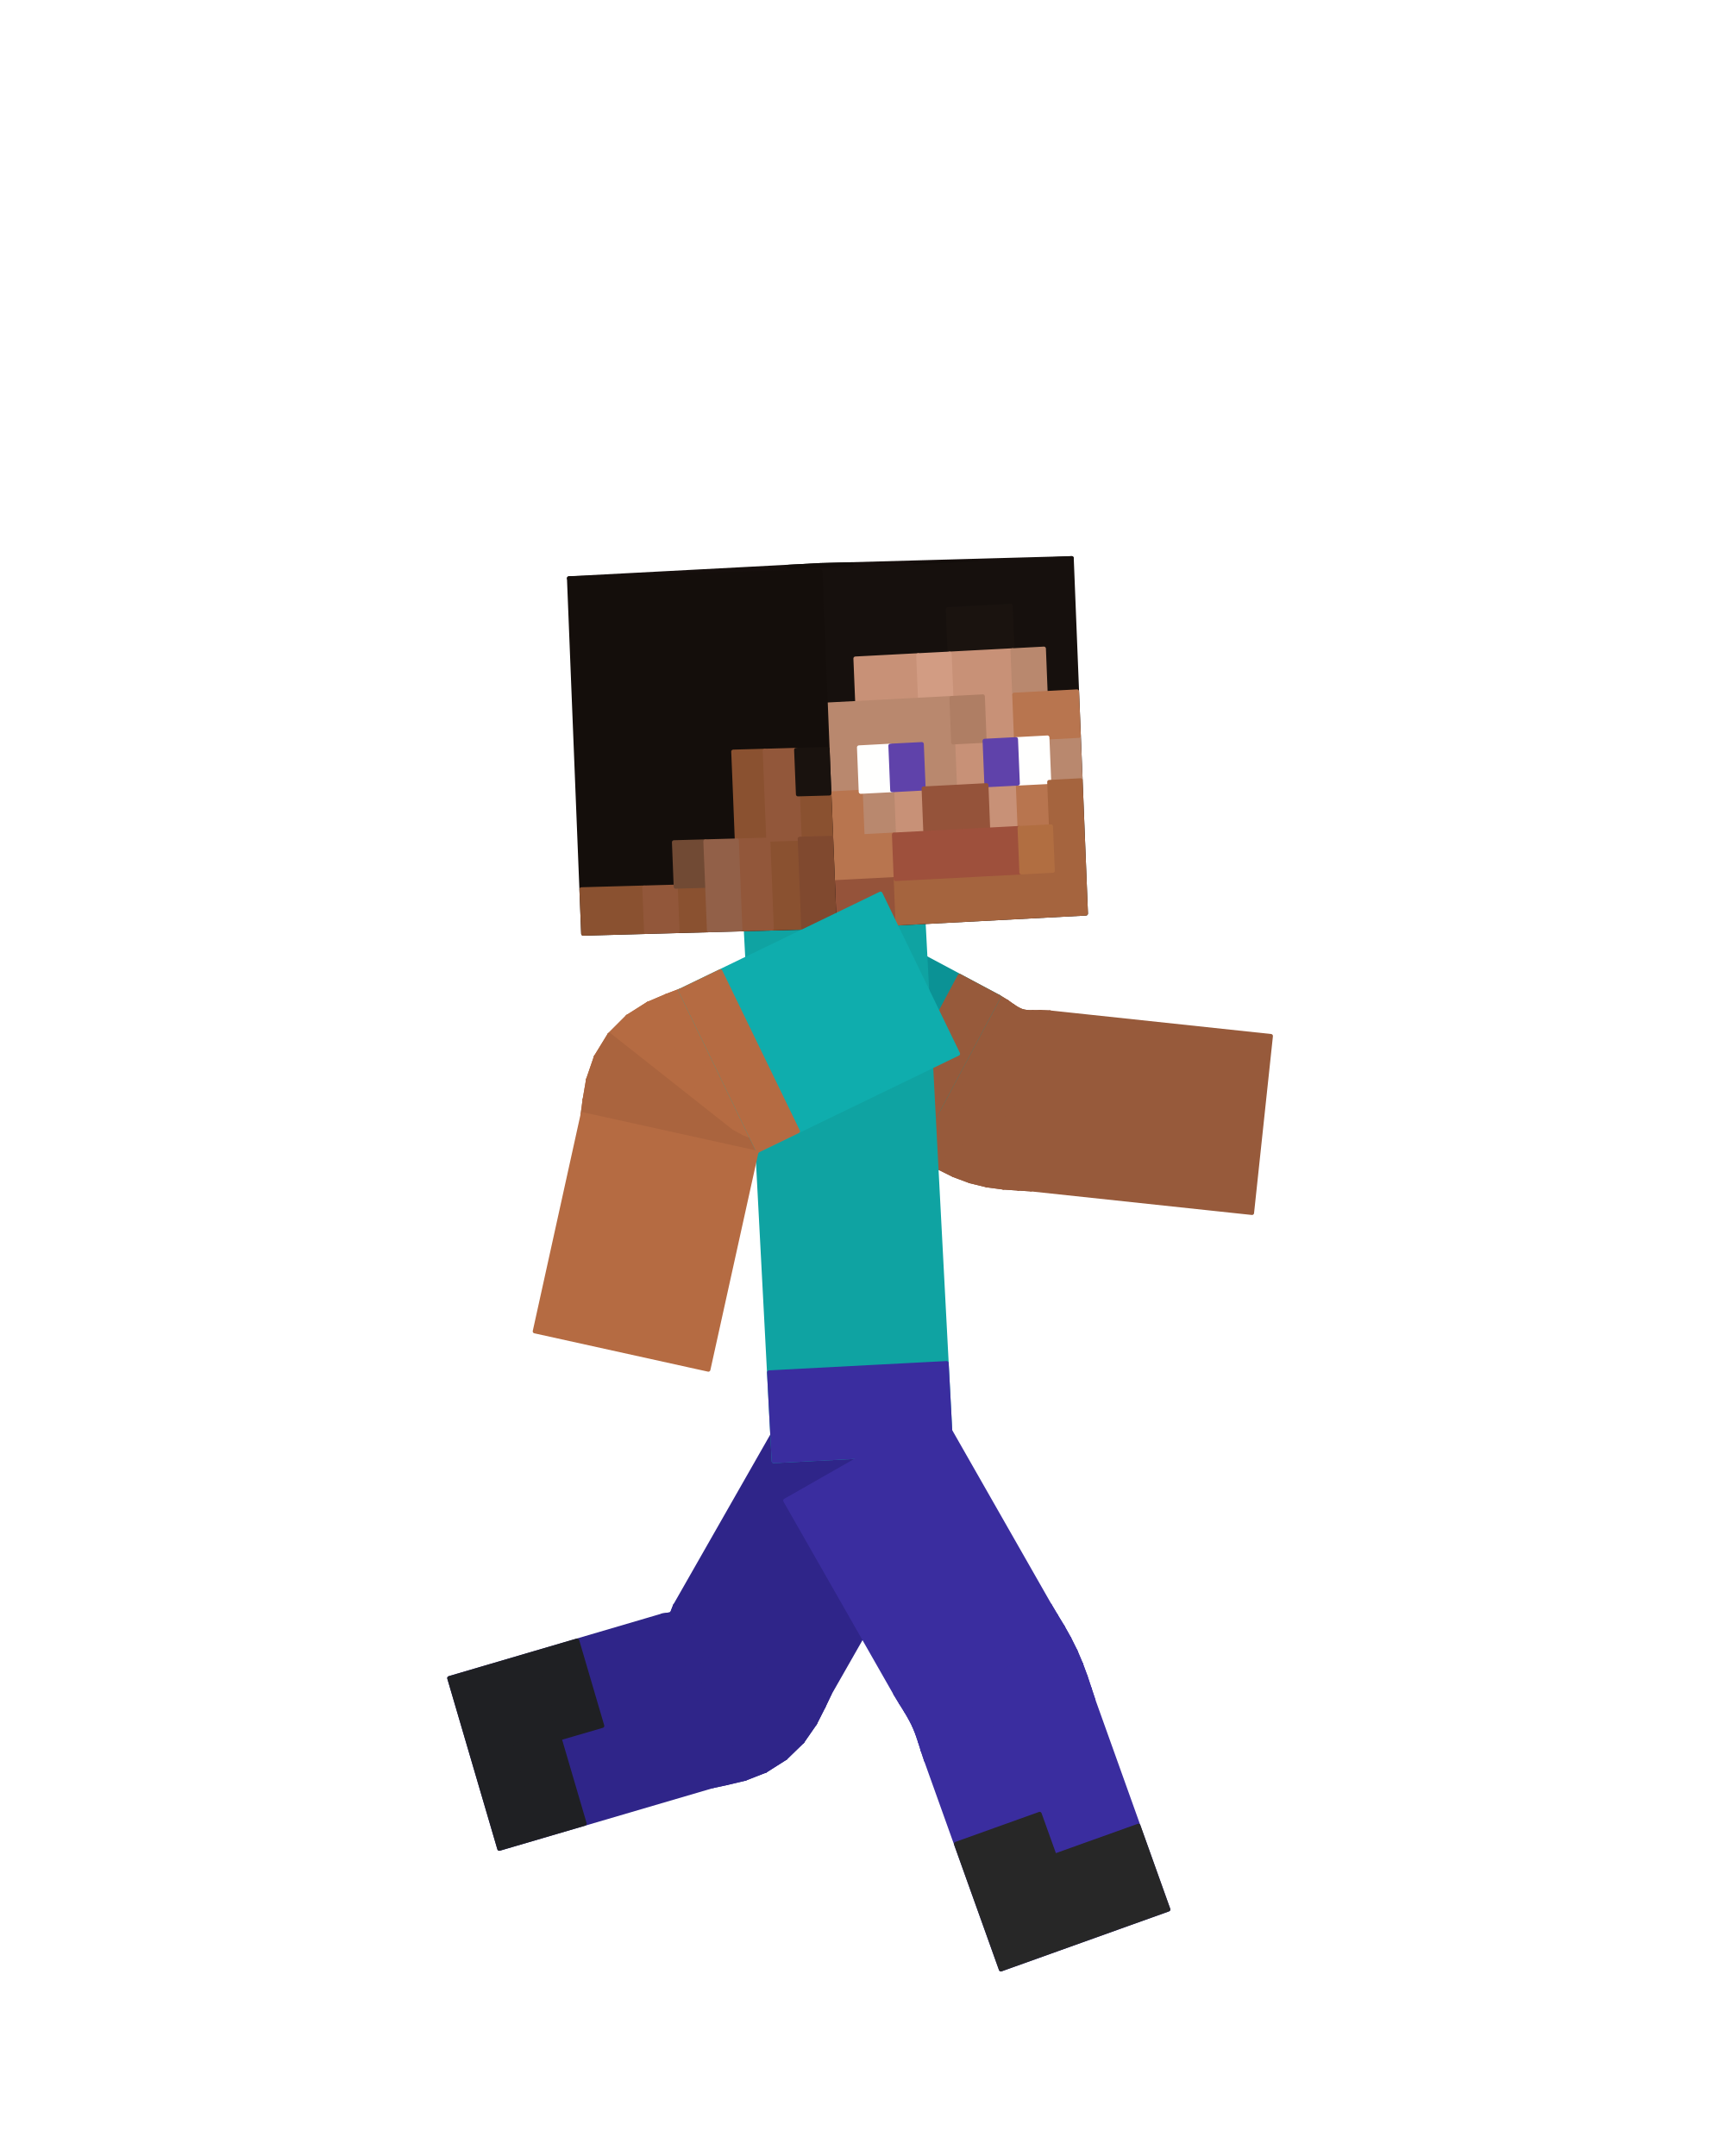
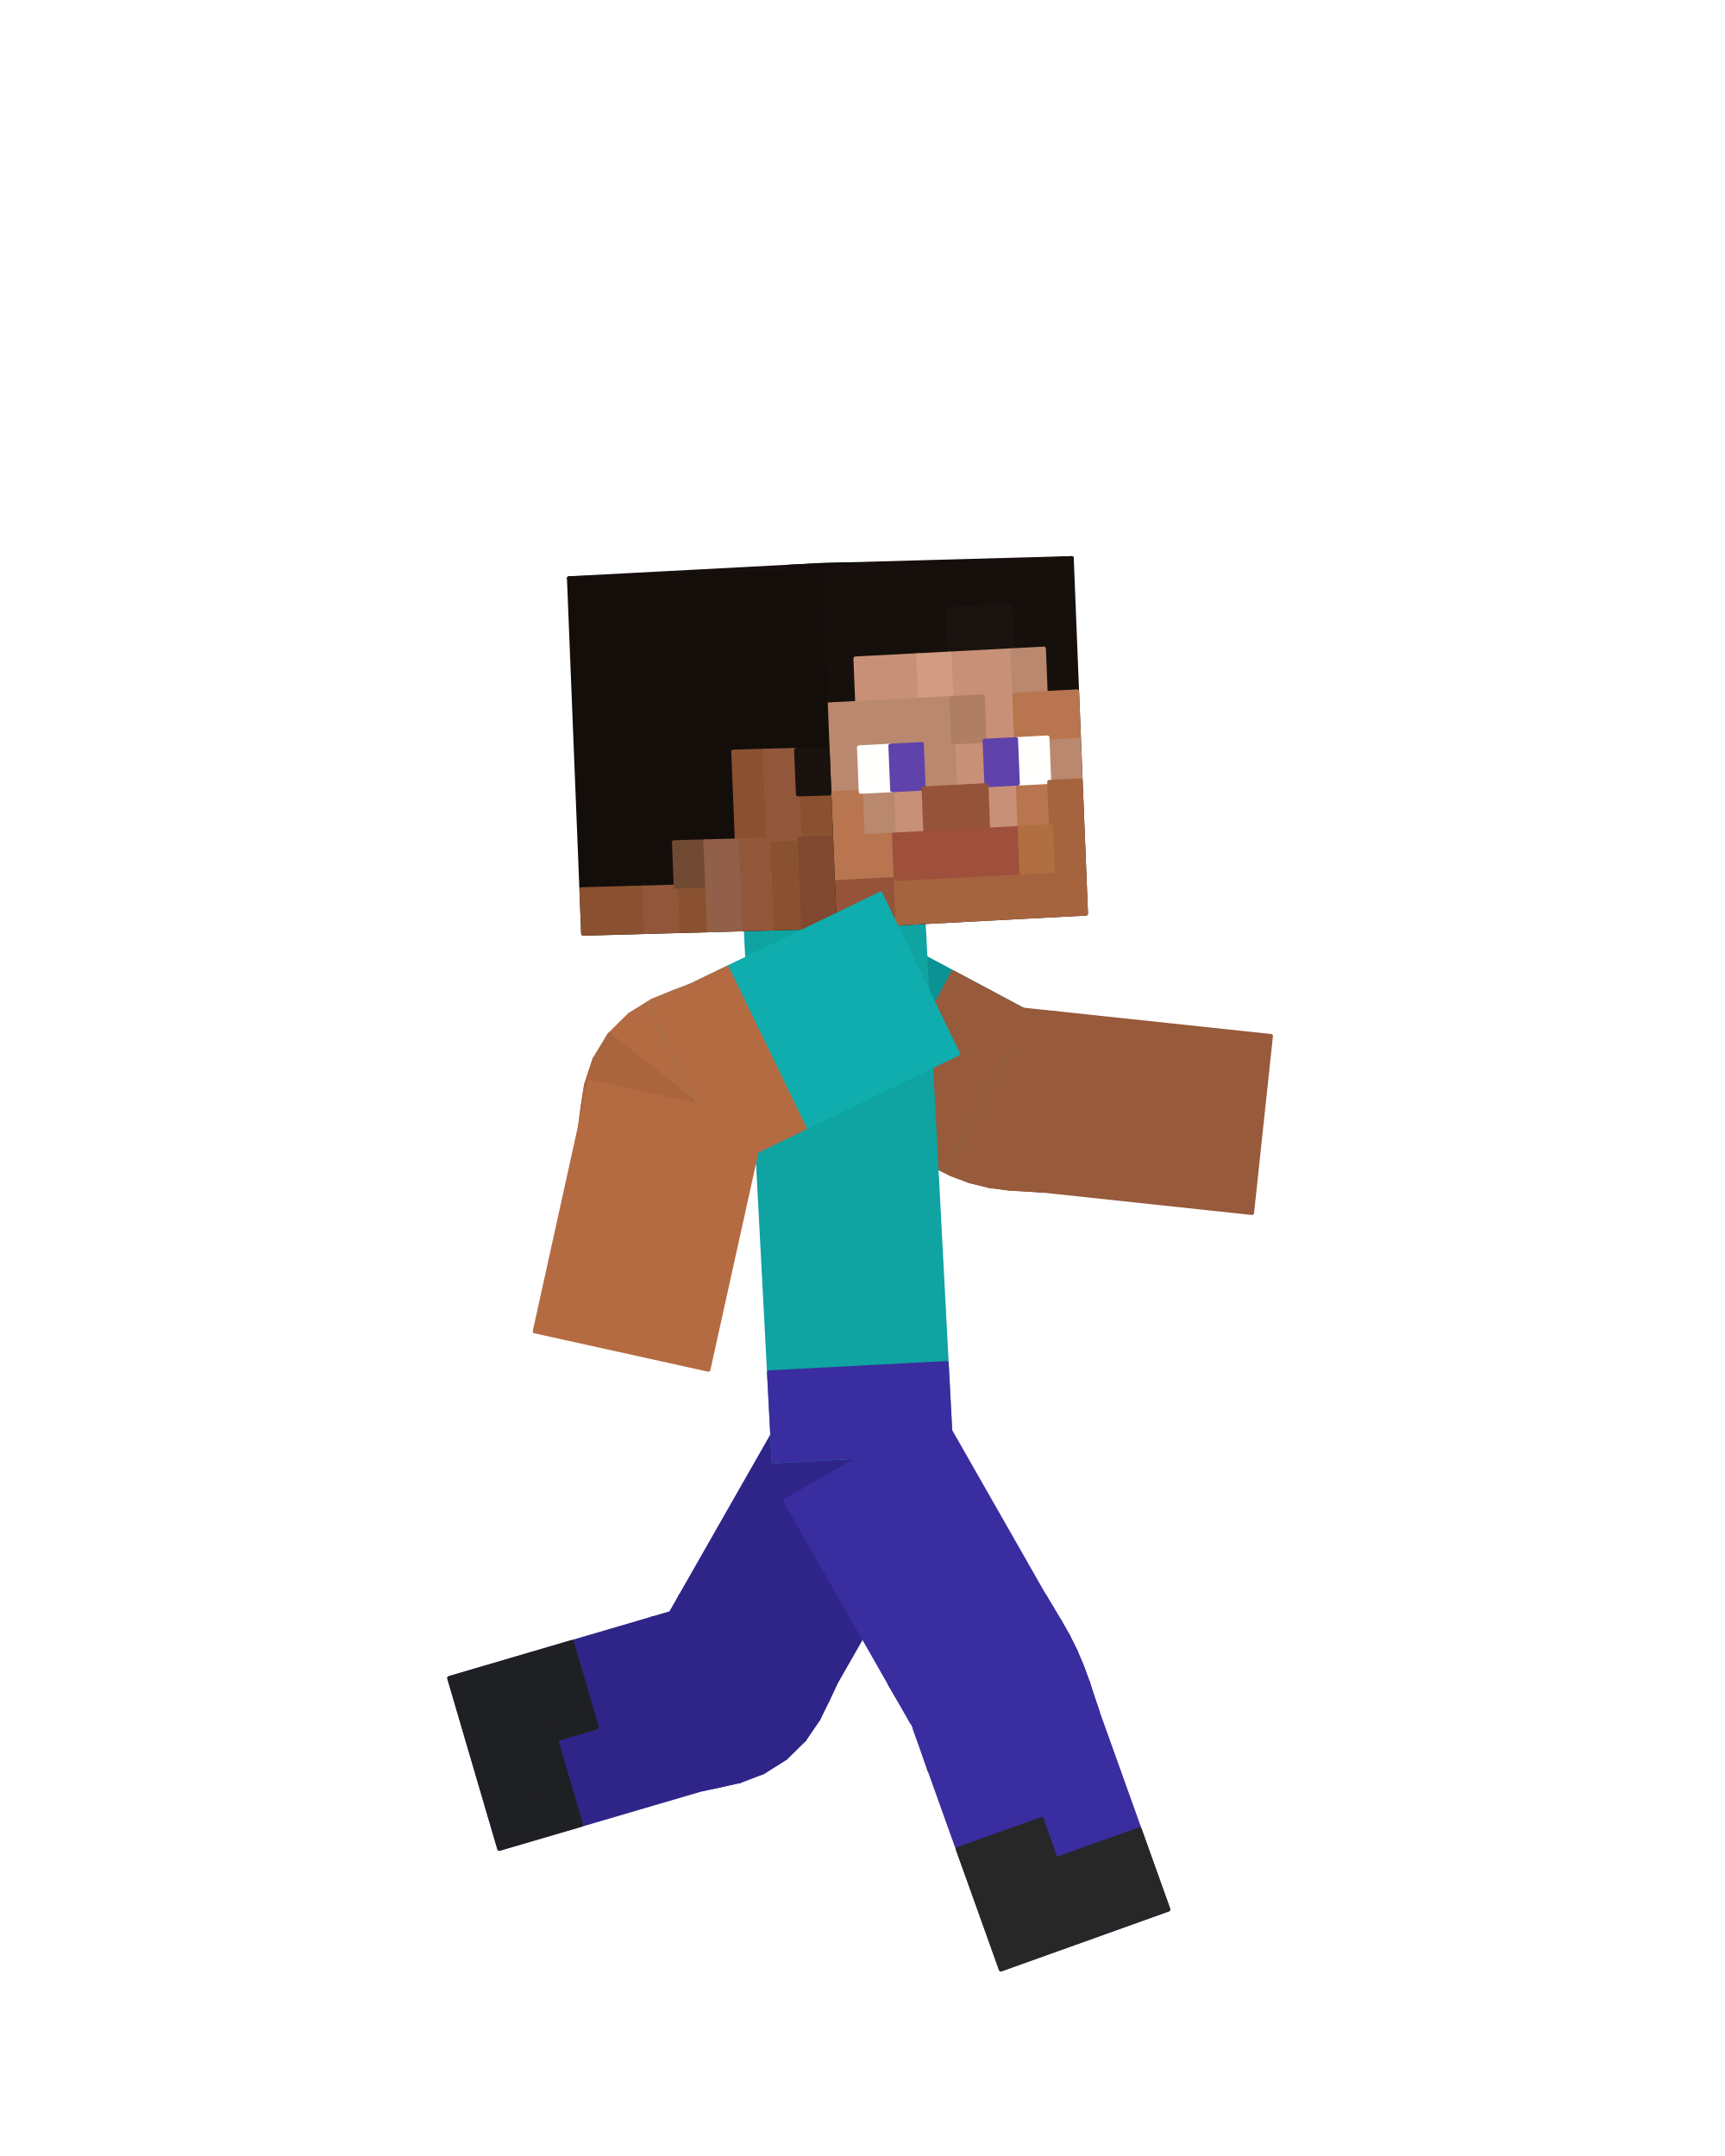
<svg xmlns="http://www.w3.org/2000/svg" viewBox="0 0 256 320" width="256" height="320" role="img" aria-labelledby="run-1-title">
  <g id="steve">
    <g id="elbow-left" aria-label="Left elbow">
      <g class="face" data-face="px">
-         <path fill="#975a3b" stroke="#975a3b" stroke-width=".6" stroke-linejoin="round" d="M148.23 147.95L135.8 171.24L137.41 172.19L149.45 148.7Z" />
-       </g>
-       <g class="face" data-face="px">
-         <path fill="#975a3b" stroke="#975a3b" stroke-width=".6" stroke-linejoin="round" d="M149.45 148.7L137.41 172.19L139.33 173.32L150.34 149.33Z" />
-       </g>
-       <g class="face" data-face="px">
-         <path fill="#975a3b" stroke="#975a3b" stroke-width=".6" stroke-linejoin="round" d="M150.34 149.33L139.33 173.32L141.54 174.42L151.06 149.79Z" />
-       </g>
-       <g class="face" data-face="px">
-         <path fill="#975a3b" stroke="#975a3b" stroke-width=".6" stroke-linejoin="round" d="M151.06 149.79L141.54 174.42L143.96 175.32L151.72 150.08Z" />
-       </g>
-       <g class="face" data-face="px">
-         <path fill="#8d5437" stroke="#8d5437" stroke-width=".6" stroke-linejoin="round" d="M151.72 150.08L143.96 175.32L146.46 175.93L152.42 150.21Z" />
-       </g>
-       <g class="face" data-face="px">
-         <path fill="#8d5437" stroke="#8d5437" stroke-width=".6" stroke-linejoin="round" d="M152.42 150.21L146.46 175.93L148.91 176.26L153.28 150.23Z" />
-       </g>
-       <g class="face" data-face="px">
-         <path fill="#8d5437" stroke="#8d5437" stroke-width=".6" stroke-linejoin="round" d="M153.28 150.23L148.91 176.26L151.13 176.41L154.37 150.21Z" />
-       </g>
-       <g class="face" data-face="px">
-         <path fill="#8d5437" stroke="#8d5437" stroke-width=".6" stroke-linejoin="round" d="M154.37 150.21L151.13 176.41L153 176.53L155.8 150.27Z" />
-       </g>
-       <g class="face" data-face="nx">
-         <path fill="#975a3b" stroke="#975a3b" stroke-width=".6" stroke-linejoin="round" d="M135.8 171.24L137.41 172.19L149.45 148.7L148.23 147.95Z" />
-       </g>
-       <g class="face" data-face="nx">
-         <path fill="#975a3b" stroke="#975a3b" stroke-width=".6" stroke-linejoin="round" d="M137.41 172.19L139.33 173.32L150.34 149.33L149.45 148.7Z" />
-       </g>
-       <g class="face" data-face="nx">
-         <path fill="#975a3b" stroke="#975a3b" stroke-width=".6" stroke-linejoin="round" d="M139.33 173.32L141.54 174.42L151.06 149.79L150.34 149.33Z" />
-       </g>
-       <g class="face" data-face="nx">
-         <path fill="#975a3b" stroke="#975a3b" stroke-width=".6" stroke-linejoin="round" d="M141.54 174.42L143.96 175.32L151.72 150.08L151.06 149.79Z" />
-       </g>
-       <g class="face" data-face="nx">
-         <path fill="#975a3b" stroke="#975a3b" stroke-width=".6" stroke-linejoin="round" d="M143.96 175.32L146.46 175.93L152.42 150.21L151.72 150.08Z" />
-       </g>
-       <g class="face" data-face="nx">
-         <path fill="#975a3b" stroke="#975a3b" stroke-width=".6" stroke-linejoin="round" d="M146.46 175.93L148.91 176.26L153.28 150.23L152.42 150.21Z" />
-       </g>
-       <g class="face" data-face="nx">
-         <path fill="#975a3b" stroke="#975a3b" stroke-width=".6" stroke-linejoin="round" d="M148.91 176.26L151.13 176.41L154.37 150.21L153.28 150.23Z" />
-       </g>
-       <g class="face" data-face="nx">
-         <path fill="#975a3b" stroke="#975a3b" stroke-width=".6" stroke-linejoin="round" d="M151.13 176.41L153 176.53L155.8 150.27L154.37 150.21Z" />
+         <path fill="#975a3b" stroke="#975a3b" stroke-width=".6" stroke-linejoin="round" d="M146.77 147.17L134.34 170.46L136.31 171.62L148.35 148.13Z" />
+       </g>
+       <g class="face" data-face="px">
+         <path fill="#975a3b" stroke="#975a3b" stroke-width=".6" stroke-linejoin="round" d="M148.35 148.13L136.31 171.62L138.58 172.98L149.59 148.98Z" />
+       </g>
+       <g class="face" data-face="px">
+         <path fill="#975a3b" stroke="#975a3b" stroke-width=".6" stroke-linejoin="round" d="M149.59 148.98L138.58 172.98L141.15 174.27L150.67 149.64Z" />
+       </g>
+       <g class="face" data-face="px">
+         <path fill="#975a3b" stroke="#975a3b" stroke-width=".6" stroke-linejoin="round" d="M150.67 149.64L141.15 174.27L143.96 175.32L151.72 150.08Z" />
+       </g>
+       <g class="face" data-face="px">
+         <path fill="#8d5437" stroke="#8d5437" stroke-width=".6" stroke-linejoin="round" d="M151.72 150.08L143.96 175.32L146.87 176.03L152.83 150.31Z" />
+       </g>
+       <g class="face" data-face="px">
+         <path fill="#8d5437" stroke="#8d5437" stroke-width=".6" stroke-linejoin="round" d="M152.83 150.31L146.87 176.03L149.72 176.4L154.09 150.37Z" />
+       </g>
+       <g class="face" data-face="px">
+         <path fill="#8d5437" stroke="#8d5437" stroke-width=".6" stroke-linejoin="round" d="M154.09 150.37L149.72 176.4L152.36 176.56L155.59 150.36Z" />
+       </g>
+       <g class="face" data-face="px">
+         <path fill="#8d5437" stroke="#8d5437" stroke-width=".6" stroke-linejoin="round" d="M155.59 150.36L152.36 176.56L154.64 176.7L157.44 150.45Z" />
+       </g>
+       <g class="face" data-face="nx">
+         <path fill="#975a3b" stroke="#975a3b" stroke-width=".6" stroke-linejoin="round" d="M134.34 170.46L136.31 171.62L148.35 148.13L146.77 147.17Z" />
+       </g>
+       <g class="face" data-face="nx">
+         <path fill="#975a3b" stroke="#975a3b" stroke-width=".6" stroke-linejoin="round" d="M136.31 171.62L138.58 172.98L149.59 148.98L148.35 148.13Z" />
+       </g>
+       <g class="face" data-face="nx">
+         <path fill="#975a3b" stroke="#975a3b" stroke-width=".6" stroke-linejoin="round" d="M138.58 172.98L141.15 174.27L150.67 149.64L149.59 148.98Z" />
+       </g>
+       <g class="face" data-face="nx">
+         <path fill="#975a3b" stroke="#975a3b" stroke-width=".6" stroke-linejoin="round" d="M141.15 174.27L143.96 175.32L151.72 150.08L150.67 149.64Z" />
+       </g>
+       <g class="face" data-face="nx">
+         <path fill="#975a3b" stroke="#975a3b" stroke-width=".6" stroke-linejoin="round" d="M143.96 175.32L146.87 176.03L152.83 150.31L151.72 150.08Z" />
+       </g>
+       <g class="face" data-face="nx">
+         <path fill="#975a3b" stroke="#975a3b" stroke-width=".6" stroke-linejoin="round" d="M146.87 176.03L149.72 176.4L154.09 150.37L152.83 150.31Z" />
+       </g>
+       <g class="face" data-face="nx">
+         <path fill="#975a3b" stroke="#975a3b" stroke-width=".6" stroke-linejoin="round" d="M149.72 176.4L152.36 176.56L155.59 150.36L154.09 150.37Z" />
+       </g>
+       <g class="face" data-face="nx">
+         <path fill="#975a3b" stroke="#975a3b" stroke-width=".6" stroke-linejoin="round" d="M152.36 176.56L154.64 176.7L157.44 150.45L155.59 150.36Z" />
+       </g>
+     </g>
+     <g id="knee-left" aria-label="Left knee">
+       <g class="face" data-face="px">
+         <path fill="#2f2589" stroke="#2f2589" stroke-width=".6" stroke-linejoin="round" d="M123.93 249.95L101 236.87L100.38 238.39L122.87 252.22Z" />
+       </g>
+       <g class="face" data-face="px">
+         <path fill="#2f2589" stroke="#2f2589" stroke-width=".6" stroke-linejoin="round" d="M122.87 252.22L100.38 238.39L100.24 239.4L121.44 255.13Z" />
+       </g>
+       <g class="face" data-face="px">
+         <path fill="#2f2589" stroke="#2f2589" stroke-width=".6" stroke-linejoin="round" d="M121.44 255.13L100.24 239.4L100.24 239.98L119.36 258.19Z" />
+       </g>
+       <g class="face" data-face="px">
+         <path fill="#2f2589" stroke="#2f2589" stroke-width=".6" stroke-linejoin="round" d="M119.36 258.19L100.24 239.98L100.19 240.22L116.57 260.93Z" />
+       </g>
+       <g class="face" data-face="px">
+         <path fill="#2f2589" stroke="#2f2589" stroke-width=".6" stroke-linejoin="round" d="M116.57 260.93L100.19 240.22L99.95 240.22L113.25 263.02Z" />
+       </g>
+       <g class="face" data-face="px">
+         <path fill="#2f2589" stroke="#2f2589" stroke-width=".6" stroke-linejoin="round" d="M113.25 263.02L99.95 240.22L99.38 240.07L109.8 264.34Z" />
+       </g>
+       <g class="face" data-face="px">
+         <path fill="#2f2589" stroke="#2f2589" stroke-width=".6" stroke-linejoin="round" d="M109.8 264.34L99.38 240.07L98.37 239.98L106.64 265.05Z" />
+       </g>
+       <g class="face" data-face="px">
+         <path fill="#2f2589" stroke="#2f2589" stroke-width=".6" stroke-linejoin="round" d="M106.64 265.05L98.37 239.98L96.75 240.24L104.18 265.57Z" />
+       </g>
+       <g class="face" data-face="nx">
+         <path fill="#2f2589" stroke="#2f2589" stroke-width=".6" stroke-linejoin="round" d="M98.37 239.98L96.75 240.24L104.18 265.57L106.64 265.05Z" />
+       </g>
+       <g class="face" data-face="nx">
+         <path fill="#2f2589" stroke="#2f2589" stroke-width=".6" stroke-linejoin="round" d="M99.38 240.07L98.37 239.98L106.64 265.05L109.8 264.34Z" />
+       </g>
+       <g class="face" data-face="nx">
+         <path fill="#2f2589" stroke="#2f2589" stroke-width=".6" stroke-linejoin="round" d="M99.95 240.22L99.38 240.07L109.8 264.34L113.25 263.02Z" />
+       </g>
+       <g class="face" data-face="nx">
+         <path fill="#2f2589" stroke="#2f2589" stroke-width=".6" stroke-linejoin="round" d="M100.19 240.22L99.95 240.22L113.25 263.02L116.57 260.93Z" />
+       </g>
+       <g class="face" data-face="nx">
+         <path fill="#2f2589" stroke="#2f2589" stroke-width=".6" stroke-linejoin="round" d="M100.24 239.98L100.19 240.22L116.57 260.93L119.36 258.19Z" />
+       </g>
+       <g class="face" data-face="nx">
+         <path fill="#2f2589" stroke="#2f2589" stroke-width=".6" stroke-linejoin="round" d="M100.24 239.4L100.24 239.98L119.36 258.19L121.44 255.13Z" />
+       </g>
+       <g class="face" data-face="nx">
+         <path fill="#2f2589" stroke="#2f2589" stroke-width=".6" stroke-linejoin="round" d="M101 236.87L100.38 238.39L122.87 252.22L123.93 249.95Z" />
+       </g>
+       <g class="face" data-face="nx">
+         <path fill="#2f2589" stroke="#2f2589" stroke-width=".6" stroke-linejoin="round" d="M100.38 238.39L100.24 239.4L121.44 255.13L122.87 252.22Z" />
+       </g>
+     </g>
+     <g id="knee-right" aria-label="Right knee">
+       <g class="face" data-face="px">
+         <path fill="#3a2d9f" stroke="#3a2d9f" stroke-width=".6" stroke-linejoin="round" d="M155 236.87L132.07 249.95L133.08 251.63L156.11 238.73Z" />
+       </g>
+       <g class="face" data-face="px">
+         <path fill="#3a2d9f" stroke="#3a2d9f" stroke-width=".6" stroke-linejoin="round" d="M156.11 238.73L133.08 251.63L134.03 253.17L157.31 240.72Z" />
+       </g>
+       <g class="face" data-face="px">
+         <path fill="#3a2d9f" stroke="#3a2d9f" stroke-width=".6" stroke-linejoin="round" d="M157.31 240.72L134.03 253.17L134.89 254.63L158.51 242.84Z" />
+       </g>
+       <g class="face" data-face="px">
+         <path fill="#3a2d9f" stroke="#3a2d9f" stroke-width=".6" stroke-linejoin="round" d="M158.51 242.84L134.89 254.63L135.63 256.09L159.61 245.06Z" />
+       </g>
+       <g class="face" data-face="px">
+         <path fill="#3a2d9f" stroke="#3a2d9f" stroke-width=".6" stroke-linejoin="round" d="M159.61 245.06L135.63 256.09L136.26 257.61L160.58 247.35Z" />
+       </g>
+       <g class="face" data-face="px">
+         <path fill="#3a2d9f" stroke="#3a2d9f" stroke-width=".6" stroke-linejoin="round" d="M160.58 247.35L136.26 257.61L136.81 259.21L161.42 249.64Z" />
+       </g>
+       <g class="face" data-face="px">
+         <path fill="#3a2d9f" stroke="#3a2d9f" stroke-width=".6" stroke-linejoin="round" d="M161.42 249.64L136.81 259.21L137.35 260.93L162.14 251.85Z" />
+       </g>
+       <g class="face" data-face="px">
+         <path fill="#3a2d9f" stroke="#3a2d9f" stroke-width=".6" stroke-linejoin="round" d="M162.14 251.85L137.35 260.93L137.97 262.79L162.83 253.9Z" />
+       </g>
+       <g class="face" data-face="nx">
+         <path fill="#3a2d9f" stroke="#3a2d9f" stroke-width=".6" stroke-linejoin="round" d="M132.07 249.95L133.08 251.63L156.11 238.73L155 236.87Z" />
+       </g>
+       <g class="face" data-face="nx">
+         <path fill="#3a2d9f" stroke="#3a2d9f" stroke-width=".6" stroke-linejoin="round" d="M133.08 251.63L134.03 253.17L157.31 240.72L156.11 238.73Z" />
+       </g>
+       <g class="face" data-face="nx">
+         <path fill="#3a2d9f" stroke="#3a2d9f" stroke-width=".6" stroke-linejoin="round" d="M134.03 253.17L134.89 254.63L158.51 242.84L157.31 240.72Z" />
+       </g>
+       <g class="face" data-face="nx">
+         <path fill="#3a2d9f" stroke="#3a2d9f" stroke-width=".6" stroke-linejoin="round" d="M134.89 254.63L135.63 256.09L159.61 245.06L158.51 242.84Z" />
+       </g>
+       <g class="face" data-face="nx">
+         <path fill="#3a2d9f" stroke="#3a2d9f" stroke-width=".6" stroke-linejoin="round" d="M135.63 256.09L136.26 257.61L160.58 247.35L159.61 245.06Z" />
+       </g>
+       <g class="face" data-face="nx">
+         <path fill="#3a2d9f" stroke="#3a2d9f" stroke-width=".6" stroke-linejoin="round" d="M136.26 257.61L136.81 259.21L161.42 249.64L160.58 247.35Z" />
+       </g>
+       <g class="face" data-face="nx">
+         <path fill="#3a2d9f" stroke="#3a2d9f" stroke-width=".6" stroke-linejoin="round" d="M136.81 259.21L137.35 260.93L162.14 251.85L161.42 249.64Z" />
+       </g>
+       <g class="face" data-face="nx">
+         <path fill="#3a2d9f" stroke="#3a2d9f" stroke-width=".6" stroke-linejoin="round" d="M137.35 260.93L137.97 262.79L162.83 253.9L162.14 251.85Z" />
+       </g>
+     </g>
+     <g id="elbow-right" aria-label="Right elbow">
+       <g class="face" data-face="px">
+         <path fill="#b56b42" stroke="#b56b42" stroke-width=".6" stroke-linejoin="round" d="M113.97 170.06L102.46 146.3L100.04 147.22L112.46 170.52Z" />
+       </g>
+       <g class="face" data-face="px">
+         <path fill="#b56b42" stroke="#b56b42" stroke-width=".6" stroke-linejoin="round" d="M112.46 170.52L100.04 147.22L96.84 148.52L111.58 170.43Z" />
+       </g>
+       <g class="face" data-face="px">
+         <path fill="#b56b42" stroke="#b56b42" stroke-width=".6" stroke-linejoin="round" d="M111.58 170.43L96.84 148.52L93.45 150.62L111.18 170.17Z" />
+       </g>
+       <g class="face" data-face="px">
+         <path fill="#b56b42" stroke="#b56b42" stroke-width=".6" stroke-linejoin="round" d="M111.18 170.17L111.14 169.96L90.43 153.6L93.45 150.62Z" />
+       </g>
+       <g class="face" data-face="px">
+         <path fill="#b56b42" stroke="#b56b42" stroke-width=".6" stroke-linejoin="round" d="M111.14 169.96L111.36 169.95L88.23 157.22L90.43 153.6Z" />
+       </g>
+       <g class="face" data-face="px">
+         <path fill="#b56b42" stroke="#b56b42" stroke-width=".6" stroke-linejoin="round" d="M111.36 169.95L88.23 157.22L86.98 161.01L111.7 170.27Z" />
+       </g>
+       <g class="face" data-face="px">
+         <path fill="#b56b42" stroke="#b56b42" stroke-width=".6" stroke-linejoin="round" d="M111.7 170.27L86.98 161.01L86.45 164.42L111.99 171.11Z" />
+       </g>
+       <g class="face" data-face="px">
+         <path fill="#b56b42" stroke="#b56b42" stroke-width=".6" stroke-linejoin="round" d="M111.99 171.11L86.45 164.42L86.12 166.99L111.9 172.68Z" />
+       </g>
+       <g class="face" data-face="nx">
+         <path fill="#b56b42" stroke="#b56b42" stroke-width=".6" stroke-linejoin="round" d="M102.46 146.3L100.04 147.22L112.46 170.52L113.97 170.06Z" />
+       </g>
+       <g class="face" data-face="nx">
+         <path fill="#b56b42" stroke="#b56b42" stroke-width=".6" stroke-linejoin="round" d="M100.04 147.22L96.84 148.52L111.58 170.43L112.46 170.52Z" />
+       </g>
+       <g class="face" data-face="nx">
+         <path fill="#b56b42" stroke="#b56b42" stroke-width=".6" stroke-linejoin="round" d="M96.84 148.52L93.45 150.62L111.18 170.17L111.58 170.43Z" />
+       </g>
+       <g class="face" data-face="nx">
+         <path fill="#b56b42" stroke="#b56b42" stroke-width=".6" stroke-linejoin="round" d="M93.45 150.62L90.43 153.6L111.14 169.96L111.18 170.17Z" />
+       </g>
+       <g class="face" data-face="nx">
+         <path fill="#aa643e" stroke="#aa643e" stroke-width=".6" stroke-linejoin="round" d="M90.43 153.6L88.23 157.22L111.36 169.95L111.14 169.96Z" />
+       </g>
+       <g class="face" data-face="nx">
+         <path fill="#aa643e" stroke="#aa643e" stroke-width=".6" stroke-linejoin="round" d="M88.23 157.22L86.98 161.01L111.7 170.27L111.36 169.95Z" />
+       </g>
+       <g class="face" data-face="nx">
+         <path fill="#aa643e" stroke="#aa643e" stroke-width=".6" stroke-linejoin="round" d="M86.98 161.01L86.45 164.42L111.99 171.11L111.7 170.27Z" />
+       </g>
+       <g class="face" data-face="nx">
+         <path fill="#aa643e" stroke="#aa643e" stroke-width=".6" stroke-linejoin="round" d="M86.45 164.42L86.12 166.99L111.9 172.68L111.99 171.11Z" />
      </g>
    </g>
    <g id="arm-left" aria-label="Left upper arm">
      <g class="face" data-face="nx">
-         <path fill="#0b9295" stroke="#0b9295" stroke-width=".6" stroke-linejoin="round" d="M106.69 155.7L119.12 132.41L148.23 147.95L135.8 171.24Z" />
-         <path fill="#975a3b" stroke="#975a3b" stroke-width=".6" stroke-linejoin="round" d="M129.98 168.13L142.41 144.84L148.23 147.95L135.8 171.24Z" />
+         <path fill="#0b9295" stroke="#0b9295" stroke-width=".6" stroke-linejoin="round" d="M106.69 155.7L119.12 132.41L152.6 150.28L140.17 173.57Z" />
+         <path fill="#975a3b" stroke="#975a3b" stroke-width=".6" stroke-linejoin="round" d="M129.01 167.61L141.44 144.32L147.02 147.3L134.59 170.59ZM134.59 170.59L147.02 147.3L152.6 150.28L140.17 173.57Z" />
      </g>
    </g>
    <g id="forearm-left" aria-label="Left forearm">
      <g class="face" data-face="nx">
-         <path fill="#975a3b" stroke="#975a3b" stroke-width=".6" stroke-linejoin="round" d="M153 176.53L155.8 150.27L188.61 153.77L185.81 180.03Z" />
+         <path fill="#975a3b" stroke="#975a3b" stroke-width=".6" stroke-linejoin="round" d="M148.08 176L150.88 149.75L188.61 153.77L185.81 180.03Z" />
      </g>
    </g>
    <g id="shin-left" aria-label="Left shin">
      <g class="face" data-face="nx">
-         <path fill="#2f2589" stroke="#2f2589" stroke-width=".6" stroke-linejoin="round" d="M98.33 239.77L105.77 265.1L74.1 274.4L66.67 249.07Z" />
-         <path fill="#1f2023" stroke="#1f2023" stroke-width=".6" stroke-linejoin="round" d="M85.66 243.49L89.38 256.16L83.05 258.01L79.33 245.35ZM79.33 245.35L86.77 270.68L80.44 272.54L73 247.21ZM73 247.21L80.44 272.54L74.1 274.4L66.67 249.07Z" />
+         <path fill="#2f2589" stroke="#2f2589" stroke-width=".6" stroke-linejoin="round" d="M103.08 238.38L110.52 263.71L74.1 274.4L66.67 249.07Z" />
+         <path fill="#1f2023" stroke="#1f2023" stroke-width=".6" stroke-linejoin="round" d="M84.87 243.72L88.59 256.39L82.52 258.17L78.8 245.5ZM78.8 245.5L86.24 270.84L80.17 272.62L72.73 247.29ZM72.73 247.29L80.17 272.62L74.1 274.4L66.67 249.07Z" />
      </g>
    </g>
    <g id="leg-left" aria-label="Left thigh">
      <g class="face" data-face="nx">
-         <path fill="#2f2589" stroke="#2f2589" stroke-width=".6" stroke-linejoin="round" d="M116.53 209.64L139.47 222.72L123.12 251.39L100.18 238.31Z" />
-       </g>
-     </g>
-     <g id="knee-left" aria-label="Left knee">
-       <g class="face" data-face="px">
-         <path fill="#2f2589" stroke="#2f2589" stroke-width=".6" stroke-linejoin="round" d="M123.12 251.39L100.18 238.31L99.73 239.45L122.22 253.28Z" />
-       </g>
-       <g class="face" data-face="px">
-         <path fill="#2f2589" stroke="#2f2589" stroke-width=".6" stroke-linejoin="round" d="M122.22 253.28L99.73 239.45L99.74 240.06L120.95 255.79Z" />
-       </g>
-       <g class="face" data-face="px">
-         <path fill="#2f2589" stroke="#2f2589" stroke-width=".6" stroke-linejoin="round" d="M120.95 255.79L99.74 240.06L99.96 240.28L119.08 258.49Z" />
-       </g>
-       <g class="face" data-face="px">
-         <path fill="#2f2589" stroke="#2f2589" stroke-width=".6" stroke-linejoin="round" d="M119.08 258.49L99.96 240.28L100.19 240.22L116.57 260.93Z" />
-       </g>
-       <g class="face" data-face="px">
-         <path fill="#2f2589" stroke="#2f2589" stroke-width=".6" stroke-linejoin="round" d="M116.57 260.93L100.19 240.22L100.3 240.01L113.61 262.81Z" />
-       </g>
-       <g class="face" data-face="px">
-         <path fill="#2f2589" stroke="#2f2589" stroke-width=".6" stroke-linejoin="round" d="M113.61 262.81L100.3 240.01L100.14 239.75L110.55 264.01Z" />
-       </g>
-       <g class="face" data-face="px">
-         <path fill="#2f2589" stroke="#2f2589" stroke-width=".6" stroke-linejoin="round" d="M110.55 264.01L100.14 239.75L99.55 239.59L107.81 264.66Z" />
-       </g>
-       <g class="face" data-face="px">
-         <path fill="#2f2589" stroke="#2f2589" stroke-width=".6" stroke-linejoin="round" d="M107.81 264.66L99.55 239.59L98.33 239.77L105.77 265.1Z" />
-       </g>
-       <g class="face" data-face="nx">
-         <path fill="#2f2589" stroke="#2f2589" stroke-width=".6" stroke-linejoin="round" d="M99.55 239.59L98.33 239.77L105.77 265.1L107.81 264.66Z" />
-       </g>
-       <g class="face" data-face="nx">
-         <path fill="#2f2589" stroke="#2f2589" stroke-width=".6" stroke-linejoin="round" d="M100.14 239.75L99.55 239.59L107.81 264.66L110.55 264.01Z" />
-       </g>
-       <g class="face" data-face="nx">
-         <path fill="#2f2589" stroke="#2f2589" stroke-width=".6" stroke-linejoin="round" d="M100.3 240.01L100.14 239.75L110.55 264.01L113.61 262.81Z" />
-       </g>
-       <g class="face" data-face="nx">
-         <path fill="#2f2589" stroke="#2f2589" stroke-width=".6" stroke-linejoin="round" d="M100.19 240.22L116.57 260.93L113.61 262.81L100.3 240.01Z" />
-       </g>
-       <g class="face" data-face="nx">
-         <path fill="#2f2589" stroke="#2f2589" stroke-width=".6" stroke-linejoin="round" d="M99.74 240.06L99.96 240.28L119.08 258.49L120.95 255.79Z" />
-       </g>
-       <g class="face" data-face="nx">
-         <path fill="#2f2589" stroke="#2f2589" stroke-width=".6" stroke-linejoin="round" d="M99.73 239.45L99.74 240.06L120.95 255.79L122.22 253.28Z" />
-       </g>
-       <g class="face" data-face="nx">
-         <path fill="#2f2589" stroke="#2f2589" stroke-width=".6" stroke-linejoin="round" d="M99.96 240.28L119.08 258.49L116.57 260.93L100.19 240.22Z" />
-       </g>
-       <g class="face" data-face="nx">
-         <path fill="#2f2589" stroke="#2f2589" stroke-width=".6" stroke-linejoin="round" d="M100.18 238.31L99.73 239.45L122.22 253.28L123.12 251.39Z" />
+         <path fill="#2f2589" stroke="#2f2589" stroke-width=".6" stroke-linejoin="round" d="M116.53 209.64L139.47 222.72L120.66 255.68L97.73 242.61Z" />
      </g>
    </g>
    <g id="torso" aria-label="Torso">
      <g class="face" data-face="nx">
        <path fill="#0fa3a2" stroke="#0fa3a2" stroke-width=".6" stroke-linejoin="round" d="M110.67 137.78L137.04 136.4L141.18 215.49L114.82 216.87Z" />
        <path fill="#3a2d9f" stroke="#3a2d9f" stroke-width=".6" stroke-linejoin="round" d="M114.13 203.69L140.49 202.31L140.84 208.9L114.47 210.28ZM114.47 210.28L140.84 208.9L141.18 215.49L114.82 216.87Z" />
      </g>
    </g>
    <g id="head" aria-label="Head">
      <g class="face" data-face="top">
        <path fill="#160f0d" stroke="#160f0d" stroke-width=".6" stroke-linejoin="round" d="M84.44 85.83L121.72 83.87L159.05 82.84L121.76 84.8Z" />
        <path fill="#120d0a" stroke="#120d0a" stroke-width=".6" stroke-linejoin="round" d="M117.06 84.12L121.72 83.87L126.39 83.75L121.73 83.99ZM135.73 83.83L140.4 83.59L145.06 83.46L140.4 83.7Z" />
      </g>
      <g class="face" data-face="front">
        <path fill="#16100d" stroke="#16100d" stroke-width=".6" stroke-linejoin="round" d="M121.76 84.8L159.05 82.84L161.16 135.59L123.88 137.55Z" />
        <path fill="#1a130f" stroke="#1a130f" stroke-width=".6" stroke-linejoin="round" d="M140.67 90.41L149.99 89.92L150.26 96.52L140.93 97.01Z" />
        <path fill="#c89177" stroke="#c89177" stroke-width=".6" stroke-linejoin="round" d="M126.95 97.74L136.27 97.25L136.54 103.84L127.22 104.33ZM140.93 97.01L150.26 96.52L150.52 103.11L141.2 103.6ZM145.86 103.36L150.52 103.11L150.78 109.71L146.12 109.95ZM141.46 110.19L146.12 109.95L146.39 116.54L141.73 116.79ZM132.41 117.28L137.07 117.03L137.33 123.63L132.67 123.87ZM146.39 116.54L151.05 116.3L151.31 122.89L146.65 123.14Z" />
        <path fill="#d29c83" stroke="#d29c83" stroke-width=".6" stroke-linejoin="round" d="M136.27 97.25L140.93 97.01L141.2 103.6L136.54 103.84Z" />
        <path fill="#b9886e" stroke="#b9886e" stroke-width=".6" stroke-linejoin="round" d="M150.26 96.52L154.92 96.27L155.18 102.87L150.52 103.11ZM122.56 104.58L141.2 103.6L141.46 110.19L122.82 111.17ZM122.82 111.17L127.48 110.93L127.74 117.52L123.08 117.77ZM136.8 110.44L141.46 110.19L141.73 116.79L137.07 117.03ZM155.44 109.46L160.1 109.22L160.37 115.81L155.71 116.06ZM127.74 117.52L132.41 117.28L132.67 123.87L128.01 124.12Z" />
        <path fill="#af7e64" stroke="#af7e64" stroke-width=".6" stroke-linejoin="round" d="M141.2 103.6L145.86 103.36L146.12 109.95L141.46 110.19Z" />
        <path fill="#b8754f" stroke="#b8754f" stroke-width=".6" stroke-linejoin="round" d="M150.52 103.11L159.84 102.62L160.1 109.22L150.78 109.71ZM123.08 117.77L127.74 117.52L128.01 124.12L123.35 124.36ZM151.05 116.3L155.71 116.06L155.97 122.65L151.31 122.89ZM123.35 124.36L132.67 123.87L132.93 130.47L123.61 130.95Z" />
        <path fill="#fffffe" stroke="#fffffe" stroke-width=".6" stroke-linejoin="round" d="M127.48 110.93L132.14 110.68L132.41 117.28L127.74 117.52ZM150.78 109.71L155.44 109.46L155.71 116.06L151.05 116.3Z" />
        <path fill="#5f42aa" stroke="#5f42aa" stroke-width=".6" stroke-linejoin="round" d="M132.14 110.68L136.8 110.44L137.07 117.03L132.41 117.28ZM146.12 109.95L150.78 109.71L151.05 116.3L146.39 116.54Z" />
        <path fill="#95533a" stroke="#95533a" stroke-width=".6" stroke-linejoin="round" d="M137.07 117.03L146.39 116.54L146.65 123.14L137.33 123.63ZM123.61 130.95L132.93 130.47L133.2 137.06L123.88 137.55Z" />
        <path fill="#a5643e" stroke="#a5643e" stroke-width=".6" stroke-linejoin="round" d="M155.71 116.06L160.37 115.81L160.63 122.41L155.97 122.65ZM155.97 122.65L160.63 122.41L160.9 129L156.24 129.24ZM132.93 130.47L160.9 129L161.16 135.59L133.2 137.06Z" />
        <path fill="#9e503c" stroke="#9e503c" stroke-width=".6" stroke-linejoin="round" d="M132.67 123.87L151.31 122.89L151.58 129.49L132.93 130.47Z" />
        <path fill="#b16e41" stroke="#b16e41" stroke-width=".6" stroke-linejoin="round" d="M151.31 122.89L155.97 122.65L156.24 129.24L151.58 129.49Z" />
      </g>
      <g class="face" data-face="nx">
        <path fill="#140e0b" stroke="#140e0b" stroke-width=".6" stroke-linejoin="round" d="M84.44 85.83L121.76 84.8L123.88 137.55L86.55 138.58Z" />
        <path fill="#8a5130" stroke="#8a5130" stroke-width=".6" stroke-linejoin="round" d="M108.82 111.56L113.49 111.43L113.75 118.02L109.09 118.15ZM109.09 118.15L113.75 118.02L114.02 124.62L109.35 124.75ZM118.42 117.9L123.08 117.77L123.35 124.36L118.68 124.49ZM114.02 124.62L118.68 124.49L118.95 131.08L114.28 131.21ZM86.29 131.99L95.62 131.73L95.88 138.32L86.55 138.58ZM100.28 131.6L104.95 131.47L105.21 138.07L100.55 138.19ZM114.28 131.21L118.95 131.08L119.21 137.68L114.54 137.81Z" />
        <path fill="#92573a" stroke="#92573a" stroke-width=".6" stroke-linejoin="round" d="M113.49 111.43L118.15 111.3L118.42 117.9L113.75 118.02ZM113.75 118.02L118.42 117.9L118.68 124.49L114.02 124.62ZM109.35 124.75L114.02 124.62L114.28 131.21L109.61 131.34ZM95.62 131.73L100.28 131.6L100.55 138.19L95.88 138.32ZM109.61 131.34L114.28 131.21L114.54 137.81L109.88 137.94Z" />
        <path fill="#19120e" stroke="#19120e" stroke-width=".6" stroke-linejoin="round" d="M118.15 111.3L122.82 111.17L123.08 117.77L118.42 117.9Z" />
        <path fill="#714a34" stroke="#714a34" stroke-width=".6" stroke-linejoin="round" d="M100.02 125.01L104.68 124.88L104.95 131.47L100.28 131.6Z" />
        <path fill="#926048" stroke="#926048" stroke-width=".6" stroke-linejoin="round" d="M104.68 124.88L109.35 124.75L109.61 131.34L104.95 131.47ZM104.95 131.47L109.61 131.34L109.88 137.94L105.21 138.07Z" />
        <path fill="#80492f" stroke="#80492f" stroke-width=".6" stroke-linejoin="round" d="M118.68 124.49L123.35 124.36L123.61 130.95L118.95 131.08ZM118.95 131.08L123.61 130.95L123.88 137.55L119.21 137.68Z" />
      </g>
    </g>
    <g id="leg-right" aria-label="Right thigh">
      <g class="face" data-face="nx">
-         <path fill="#3a2d9f" stroke="#3a2d9f" stroke-width=".6" stroke-linejoin="round" d="M116.53 222.72L139.47 209.64L155.82 238.31L132.88 251.39Z" />
+         <path fill="#3a2d9f" stroke="#3a2d9f" stroke-width=".6" stroke-linejoin="round" d="M116.53 222.72L139.47 209.64L158.27 242.61L135.34 255.68Z" />
      </g>
    </g>
    <g id="shin-right" aria-label="Right shin">
      <g class="face" data-face="nx">
-         <path fill="#3a2d9f" stroke="#3a2d9f" stroke-width=".6" stroke-linejoin="round" d="M137.42 261.24L162.27 252.34L173.39 283.41L148.54 292.31Z" />
-         <path fill="#272727" stroke="#272727" stroke-width=".6" stroke-linejoin="round" d="M141.87 273.67L154.29 269.22L156.52 275.43L144.09 279.88ZM144.09 279.88L168.95 270.98L171.17 277.2L146.32 286.1ZM146.32 286.1L171.17 277.2L173.39 283.41L148.54 292.31Z" />
-       </g>
-     </g>
-     <g id="knee-right" aria-label="Right knee">
-       <g class="face" data-face="px">
-         <path fill="#3a2d9f" stroke="#3a2d9f" stroke-width=".6" stroke-linejoin="round" d="M155.82 238.31L132.88 251.39L133.68 252.71L156.71 239.81Z" />
-       </g>
-       <g class="face" data-face="px">
-         <path fill="#3a2d9f" stroke="#3a2d9f" stroke-width=".6" stroke-linejoin="round" d="M156.71 239.81L133.68 252.71L134.42 253.89L157.7 241.44Z" />
-       </g>
-       <g class="face" data-face="px">
-         <path fill="#3a2d9f" stroke="#3a2d9f" stroke-width=".6" stroke-linejoin="round" d="M157.7 241.44L134.42 253.89L135.07 255L158.69 243.21Z" />
-       </g>
-       <g class="face" data-face="px">
-         <path fill="#3a2d9f" stroke="#3a2d9f" stroke-width=".6" stroke-linejoin="round" d="M158.69 243.21L135.07 255L135.63 256.09L159.61 245.06Z" />
-       </g>
-       <g class="face" data-face="px">
-         <path fill="#3a2d9f" stroke="#3a2d9f" stroke-width=".6" stroke-linejoin="round" d="M159.61 245.06L135.63 256.09L136.1 257.23L160.42 246.97Z" />
-       </g>
-       <g class="face" data-face="px">
-         <path fill="#3a2d9f" stroke="#3a2d9f" stroke-width=".6" stroke-linejoin="round" d="M160.42 246.97L136.1 257.23L136.51 258.44L161.12 248.87Z" />
-       </g>
-       <g class="face" data-face="px">
-         <path fill="#3a2d9f" stroke="#3a2d9f" stroke-width=".6" stroke-linejoin="round" d="M161.12 248.87L136.51 258.44L136.93 259.77L161.72 250.68Z" />
-       </g>
-       <g class="face" data-face="px">
-         <path fill="#3a2d9f" stroke="#3a2d9f" stroke-width=".6" stroke-linejoin="round" d="M161.72 250.68L136.93 259.77L137.42 261.24L162.27 252.34Z" />
-       </g>
-       <g class="face" data-face="nx">
-         <path fill="#3a2d9f" stroke="#3a2d9f" stroke-width=".6" stroke-linejoin="round" d="M132.88 251.39L133.68 252.71L156.71 239.81L155.82 238.31Z" />
-       </g>
-       <g class="face" data-face="nx">
-         <path fill="#3a2d9f" stroke="#3a2d9f" stroke-width=".6" stroke-linejoin="round" d="M133.68 252.71L134.42 253.89L157.7 241.44L156.71 239.81Z" />
-       </g>
-       <g class="face" data-face="nx">
-         <path fill="#3a2d9f" stroke="#3a2d9f" stroke-width=".6" stroke-linejoin="round" d="M134.42 253.89L135.07 255L158.69 243.21L157.7 241.44Z" />
-       </g>
-       <g class="face" data-face="nx">
-         <path fill="#3a2d9f" stroke="#3a2d9f" stroke-width=".6" stroke-linejoin="round" d="M135.07 255L135.63 256.09L159.61 245.06L158.69 243.21Z" />
-       </g>
-       <g class="face" data-face="nx">
-         <path fill="#3a2d9f" stroke="#3a2d9f" stroke-width=".6" stroke-linejoin="round" d="M135.63 256.09L136.1 257.23L160.42 246.97L159.61 245.06Z" />
-       </g>
-       <g class="face" data-face="nx">
-         <path fill="#3a2d9f" stroke="#3a2d9f" stroke-width=".6" stroke-linejoin="round" d="M136.1 257.23L136.51 258.44L161.12 248.87L160.42 246.97Z" />
-       </g>
-       <g class="face" data-face="nx">
-         <path fill="#3a2d9f" stroke="#3a2d9f" stroke-width=".6" stroke-linejoin="round" d="M136.51 258.44L136.93 259.77L161.72 250.68L161.12 248.87Z" />
-       </g>
-       <g class="face" data-face="nx">
-         <path fill="#3a2d9f" stroke="#3a2d9f" stroke-width=".6" stroke-linejoin="round" d="M136.93 259.77L137.42 261.24L162.27 252.34L161.72 250.68Z" />
-       </g>
-     </g>
-     <g id="elbow-right" aria-label="Right elbow">
-       <g class="face" data-face="px">
-         <path fill="#b56b42" stroke="#b56b42" stroke-width=".6" stroke-linejoin="round" d="M112.48 170.78L100.97 147.02L98.94 147.8L111.37 171.1Z" />
-       </g>
-       <g class="face" data-face="px">
-         <path fill="#b56b42" stroke="#b56b42" stroke-width=".6" stroke-linejoin="round" d="M111.37 171.1L98.94 147.8L96.16 148.98L110.89 170.89Z" />
-       </g>
-       <g class="face" data-face="px">
-         <path fill="#b56b42" stroke="#b56b42" stroke-width=".6" stroke-linejoin="round" d="M110.89 170.89L110.88 170.45L93.14 150.89L96.16 148.98Z" />
-       </g>
-       <g class="face" data-face="px">
-         <path fill="#b56b42" stroke="#b56b42" stroke-width=".6" stroke-linejoin="round" d="M110.88 170.45L111.14 169.96L90.43 153.6L93.14 150.89Z" />
-       </g>
-       <g class="face" data-face="px">
-         <path fill="#b56b42" stroke="#b56b42" stroke-width=".6" stroke-linejoin="round" d="M111.14 169.96L111.56 169.59L88.43 156.86L90.43 153.6Z" />
-       </g>
-       <g class="face" data-face="px">
-         <path fill="#b56b42" stroke="#b56b42" stroke-width=".6" stroke-linejoin="round" d="M111.56 169.59L111.99 169.5L87.27 160.24L88.43 156.86Z" />
-       </g>
-       <g class="face" data-face="px">
-         <path fill="#b56b42" stroke="#b56b42" stroke-width=".6" stroke-linejoin="round" d="M111.99 169.5L87.27 160.24L86.76 163.22L112.3 169.91Z" />
-       </g>
-       <g class="face" data-face="px">
-         <path fill="#b56b42" stroke="#b56b42" stroke-width=".6" stroke-linejoin="round" d="M112.3 169.91L86.76 163.22L86.47 165.38L112.25 171.07Z" />
-       </g>
-       <g class="face" data-face="nx">
-         <path fill="#b56b42" stroke="#b56b42" stroke-width=".6" stroke-linejoin="round" d="M100.97 147.02L98.94 147.8L111.37 171.1L112.48 170.78Z" />
-       </g>
-       <g class="face" data-face="nx">
-         <path fill="#b56b42" stroke="#b56b42" stroke-width=".6" stroke-linejoin="round" d="M98.94 147.8L96.16 148.98L110.89 170.89L111.37 171.1Z" />
-       </g>
-       <g class="face" data-face="nx">
-         <path fill="#b56b42" stroke="#b56b42" stroke-width=".6" stroke-linejoin="round" d="M96.16 148.98L93.14 150.89L110.88 170.45L110.89 170.89Z" />
-       </g>
-       <g class="face" data-face="nx">
-         <path fill="#b56b42" stroke="#b56b42" stroke-width=".6" stroke-linejoin="round" d="M93.14 150.89L90.43 153.6L111.14 169.96L110.88 170.45Z" />
-       </g>
-       <g class="face" data-face="nx">
-         <path fill="#aa643e" stroke="#aa643e" stroke-width=".6" stroke-linejoin="round" d="M90.43 153.6L88.43 156.86L111.56 169.59L111.14 169.96Z" />
-       </g>
-       <g class="face" data-face="nx">
-         <path fill="#aa643e" stroke="#aa643e" stroke-width=".6" stroke-linejoin="round" d="M88.43 156.86L87.27 160.24L111.99 169.5L111.56 169.59Z" />
-       </g>
-       <g class="face" data-face="nx">
-         <path fill="#aa643e" stroke="#aa643e" stroke-width=".6" stroke-linejoin="round" d="M87.27 160.24L86.76 163.22L112.3 169.91L111.99 169.5Z" />
-       </g>
-       <g class="face" data-face="nx">
-         <path fill="#aa643e" stroke="#aa643e" stroke-width=".6" stroke-linejoin="round" d="M86.76 163.22L86.47 165.38L112.25 171.07L112.3 169.91Z" />
+         <path fill="#3a2d9f" stroke="#3a2d9f" stroke-width=".6" stroke-linejoin="round" d="M135.75 256.58L160.6 247.68L173.39 283.41L148.54 292.31Z" />
+         <path fill="#272727" stroke="#272727" stroke-width=".6" stroke-linejoin="round" d="M142.14 274.45L154.57 270L156.7 275.95L144.28 280.4ZM144.28 280.4L169.13 271.5L171.26 277.46L146.41 286.36ZM146.41 286.36L171.26 277.46L173.39 283.41L148.54 292.31Z" />
      </g>
    </g>
    <g id="arm-right" aria-label="Right upper arm">
      <g class="face" data-face="nx">
-         <path fill="#0fadad" stroke="#0fadad" stroke-width=".6" stroke-linejoin="round" d="M130.67 132.64L142.18 156.4L112.48 170.78L100.97 147.02Z" />
-         <path fill="#b56b42" stroke="#b56b42" stroke-width=".6" stroke-linejoin="round" d="M106.91 144.15L118.42 167.9L112.48 170.78L100.97 147.02Z" />
+         <path fill="#0fadad" stroke="#0fadad" stroke-width=".6" stroke-linejoin="round" d="M130.67 132.64L142.18 156.4L108.03 172.94L96.52 149.18Z" />
+         <path fill="#b56b42" stroke="#b56b42" stroke-width=".6" stroke-linejoin="round" d="M107.9 143.67L119.41 167.43L113.72 170.18L102.21 146.42ZM102.21 146.42L113.72 170.18L108.03 172.94L96.52 149.18Z" />
      </g>
    </g>
    <g id="forearm-right" aria-label="Right forearm">
      <g class="face" data-face="nx">
-         <path fill="#b56b42" stroke="#b56b42" stroke-width=".6" stroke-linejoin="round" d="M86.47 165.38L112.25 171.07L105.13 203.29L79.36 197.6Z" />
+         <path fill="#b56b42" stroke="#b56b42" stroke-width=".6" stroke-linejoin="round" d="M87.54 160.54L113.32 166.24L105.13 203.29L79.36 197.6Z" />
      </g>
    </g>
  </g>
</svg>
